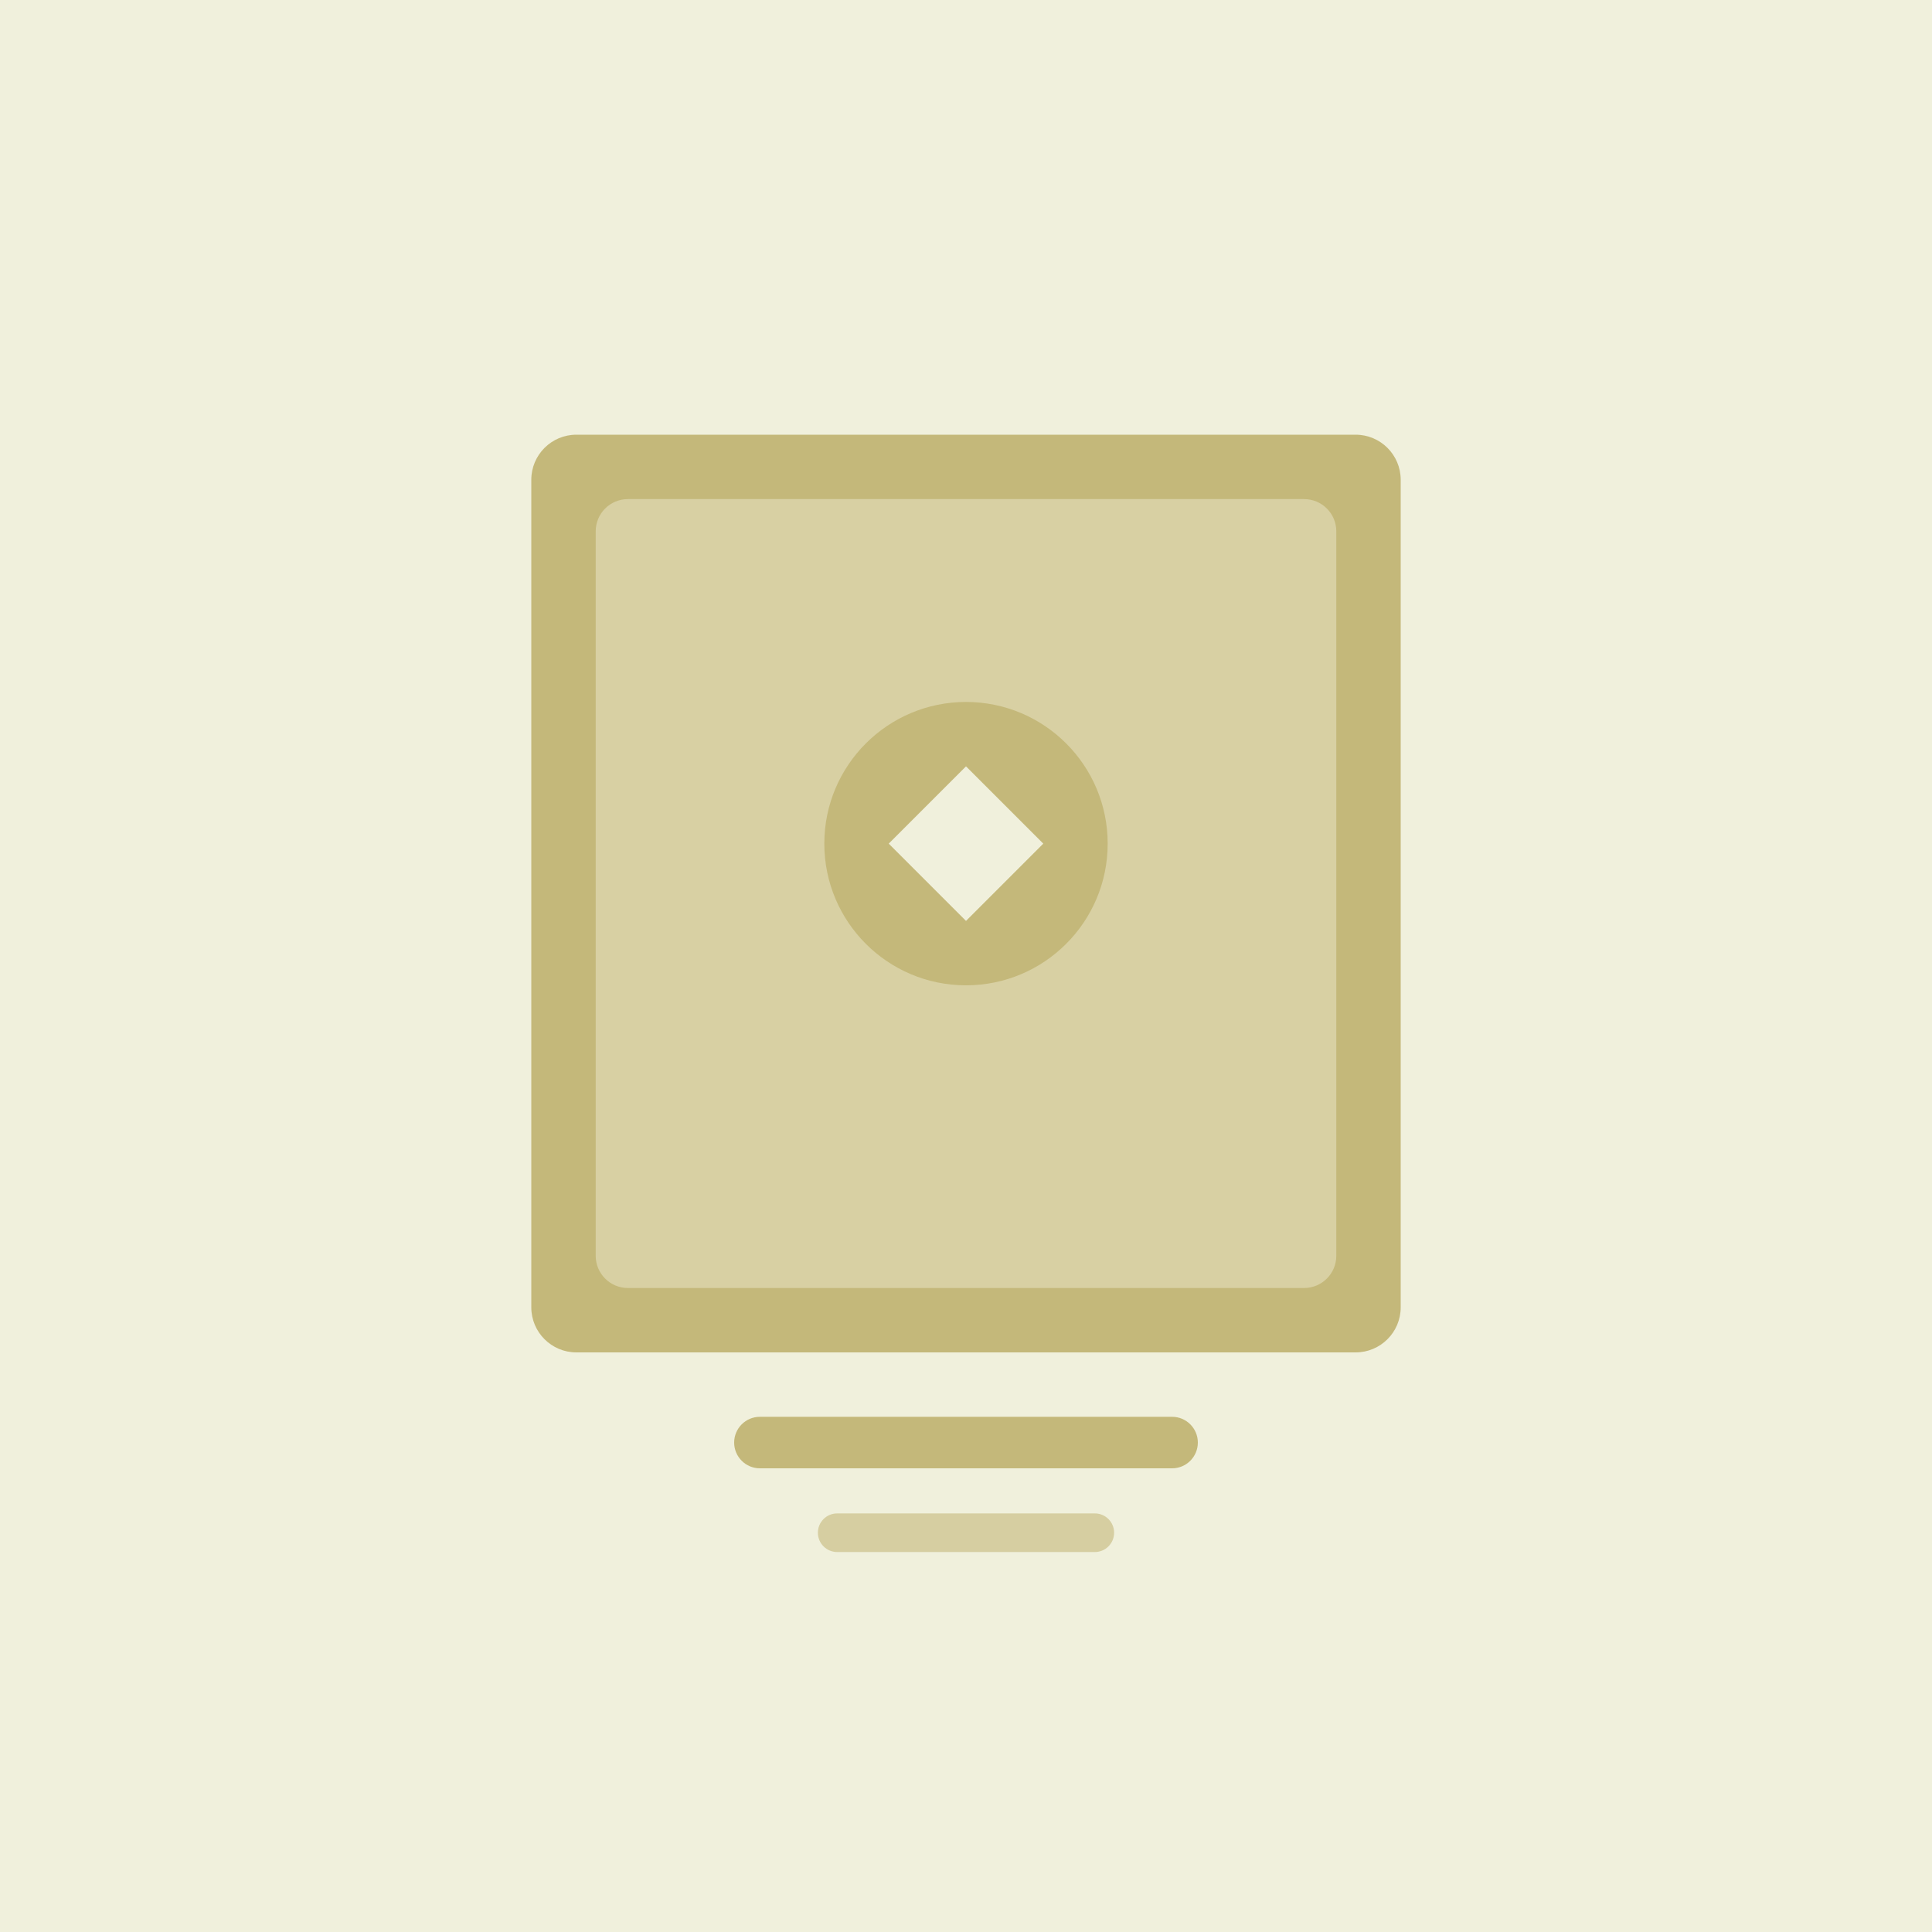
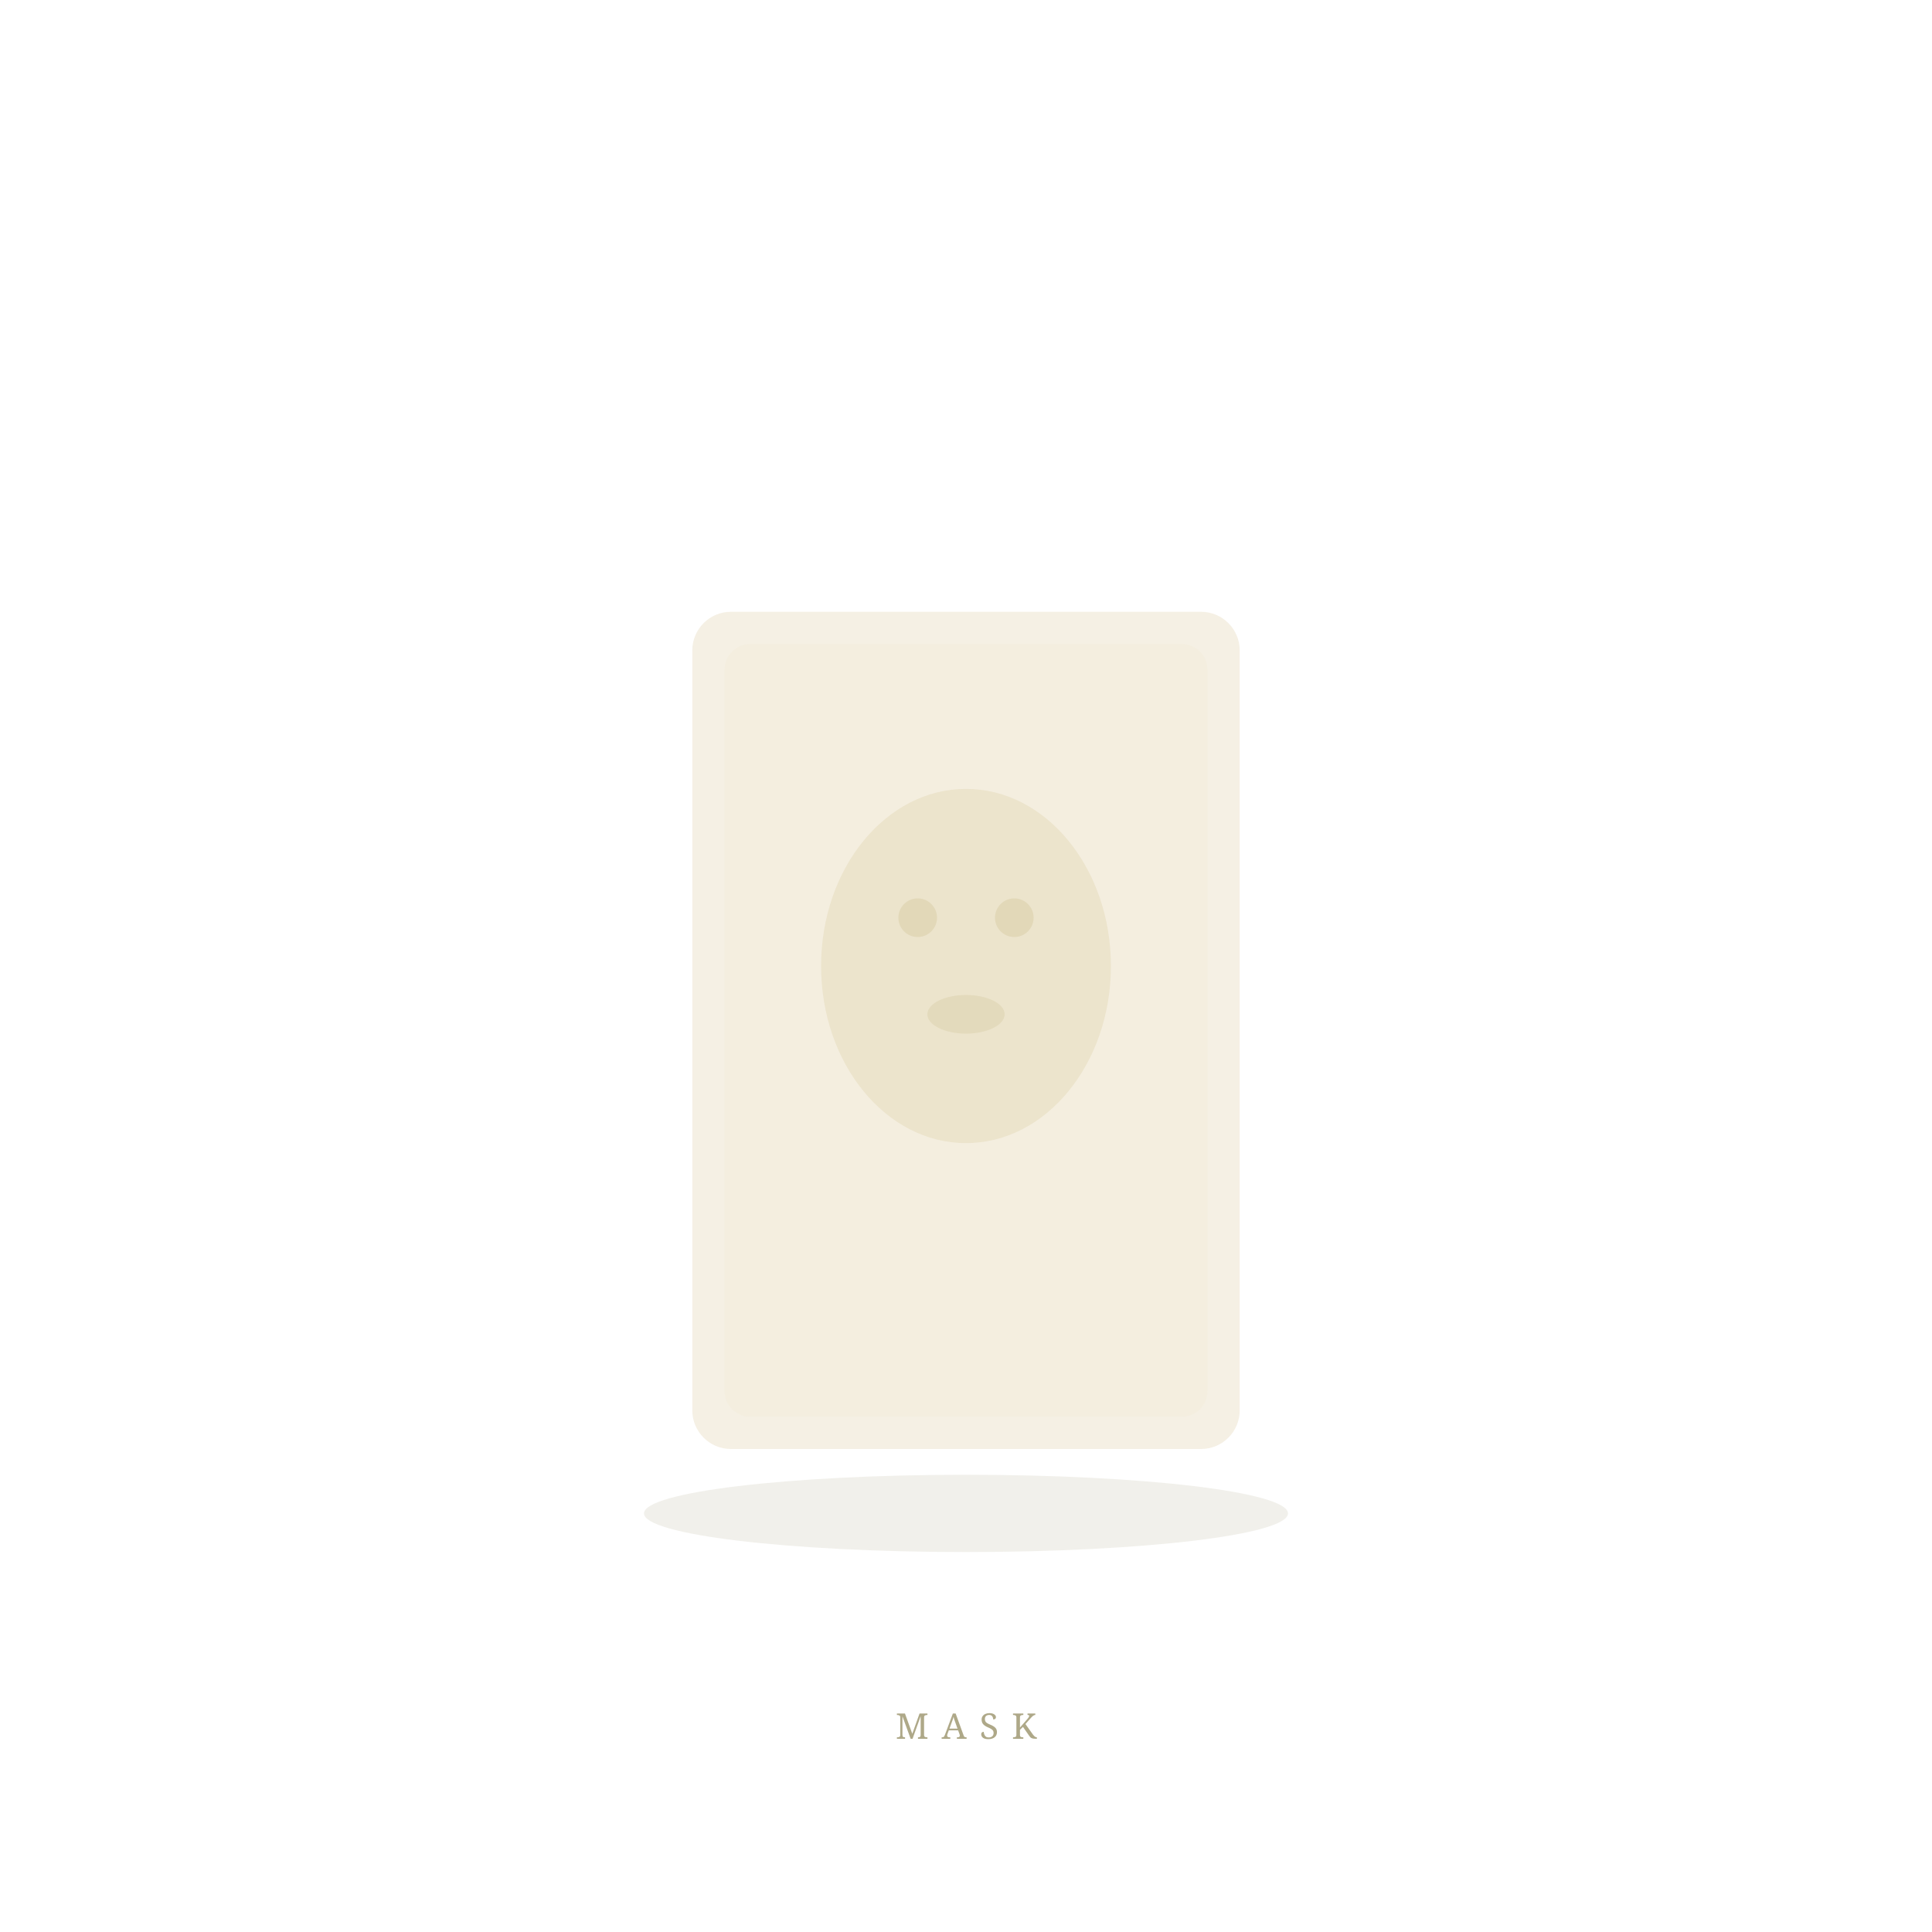
- <svg xmlns="http://www.w3.org/2000/svg" width="600" height="600" viewBox="0 0 600 600">
-   <rect width="600" height="600" fill="#f0f0dc" />
-   <rect x="165" y="135" width="270" height="285" rx="14" fill="#c4b87a" />
-   <rect x="185" y="155" width="230" height="245" rx="10" fill="#d8d0a3" />
-   <circle cx="300" cy="262" r="44" fill="#c4b87a" />
-   <path d="M276 262 L300 238 L324 262 L300 286 Z" fill="#f0f0dc" />
-   <rect x="228" y="440" width="144" height="16" rx="8" fill="#c4b87a" />
-   <rect x="254" y="470" width="92" height="12" rx="6" fill="#c4b87a" opacity="0.6" />
+ <svg xmlns="http://www.w3.org/2000/svg" width="600" height="600" viewBox="0 0 600 600" fill="none">
+   <ellipse cx="300" cy="470" rx="100" ry="12" fill="#8b8355" opacity="0.12" />
+   <rect x="215" y="190" width="170" height="260" rx="12" fill="#e8ddc4" opacity="0.45" />
+   <rect x="225" y="200" width="150" height="240" rx="8" fill="#f2ecd8" opacity="0.4" />
+   <ellipse cx="300" cy="300" rx="45" ry="55" fill="#ddd0a8" opacity="0.35" />
+   <circle cx="285" cy="285" r="6" fill="#c9bc8a" opacity="0.3" />
+   <circle cx="315" cy="285" r="6" fill="#c9bc8a" opacity="0.3" />
+   <ellipse cx="300" cy="315" rx="12" ry="6" fill="#c9bc8a" opacity="0.25" />
+   <text x="300" y="540" text-anchor="middle" font-family="Georgia, serif" font-size="11" fill="#8b8355" letter-spacing="4" opacity="0.7">MASK</text>
</svg>
